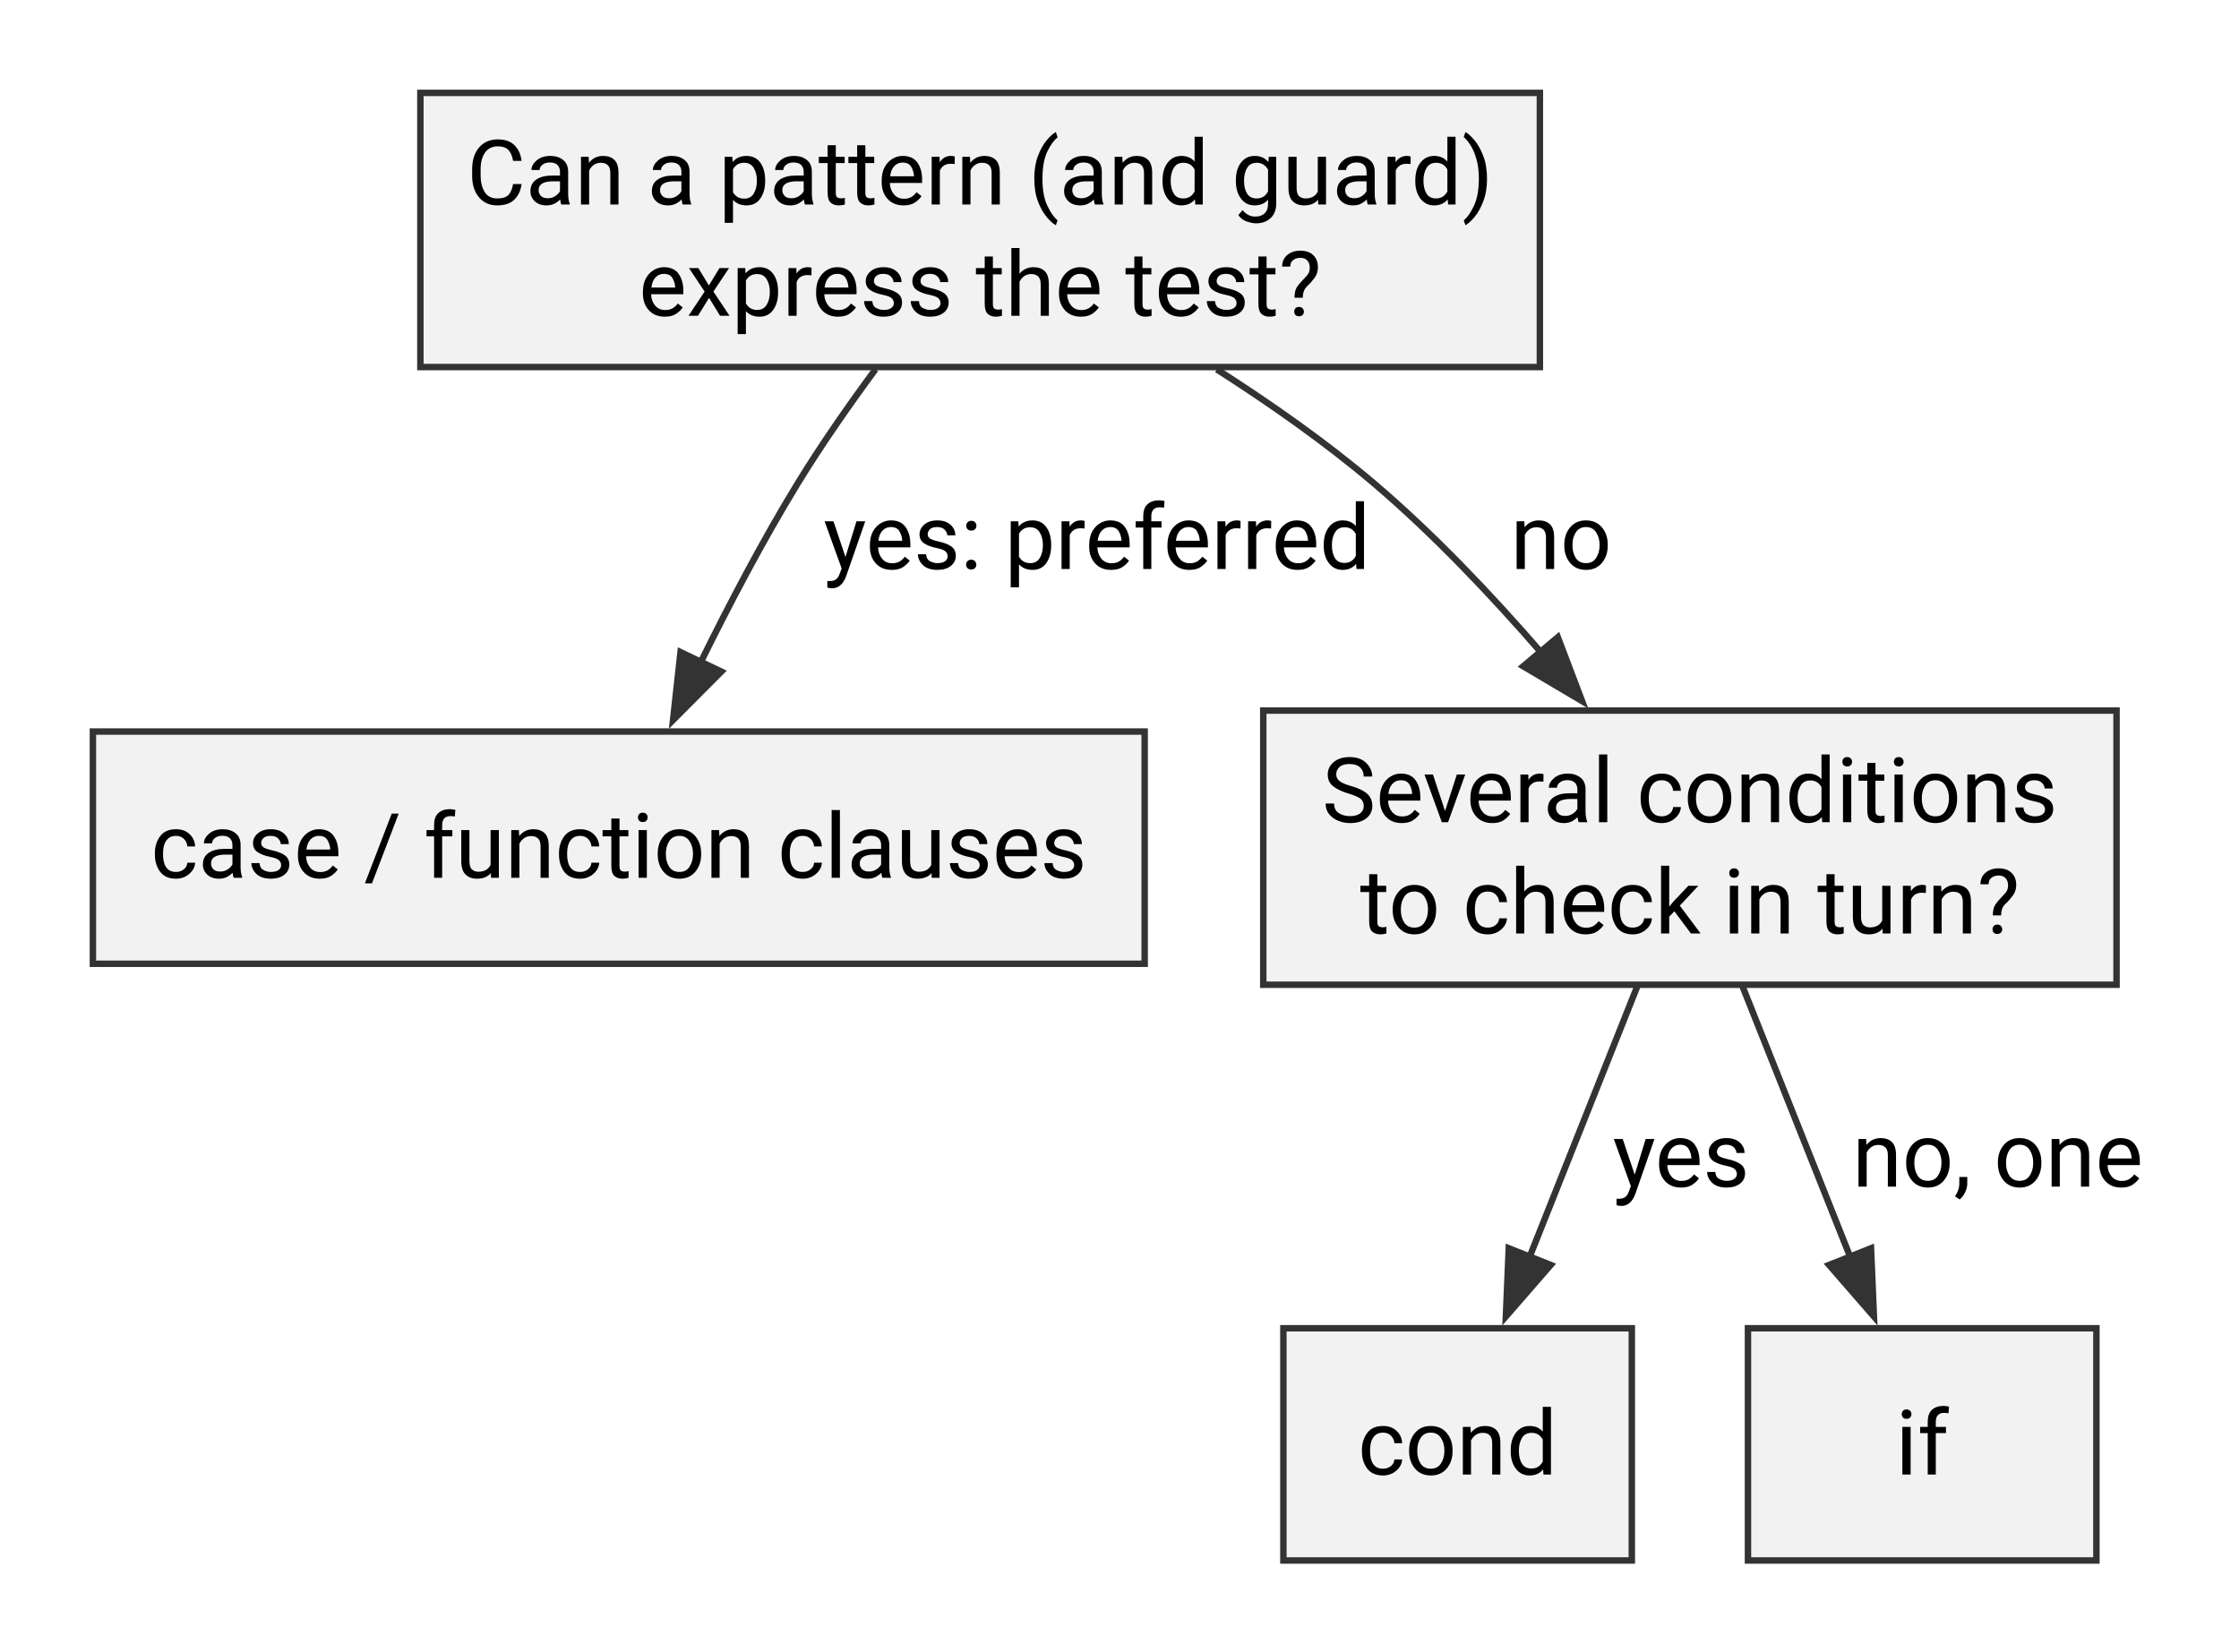
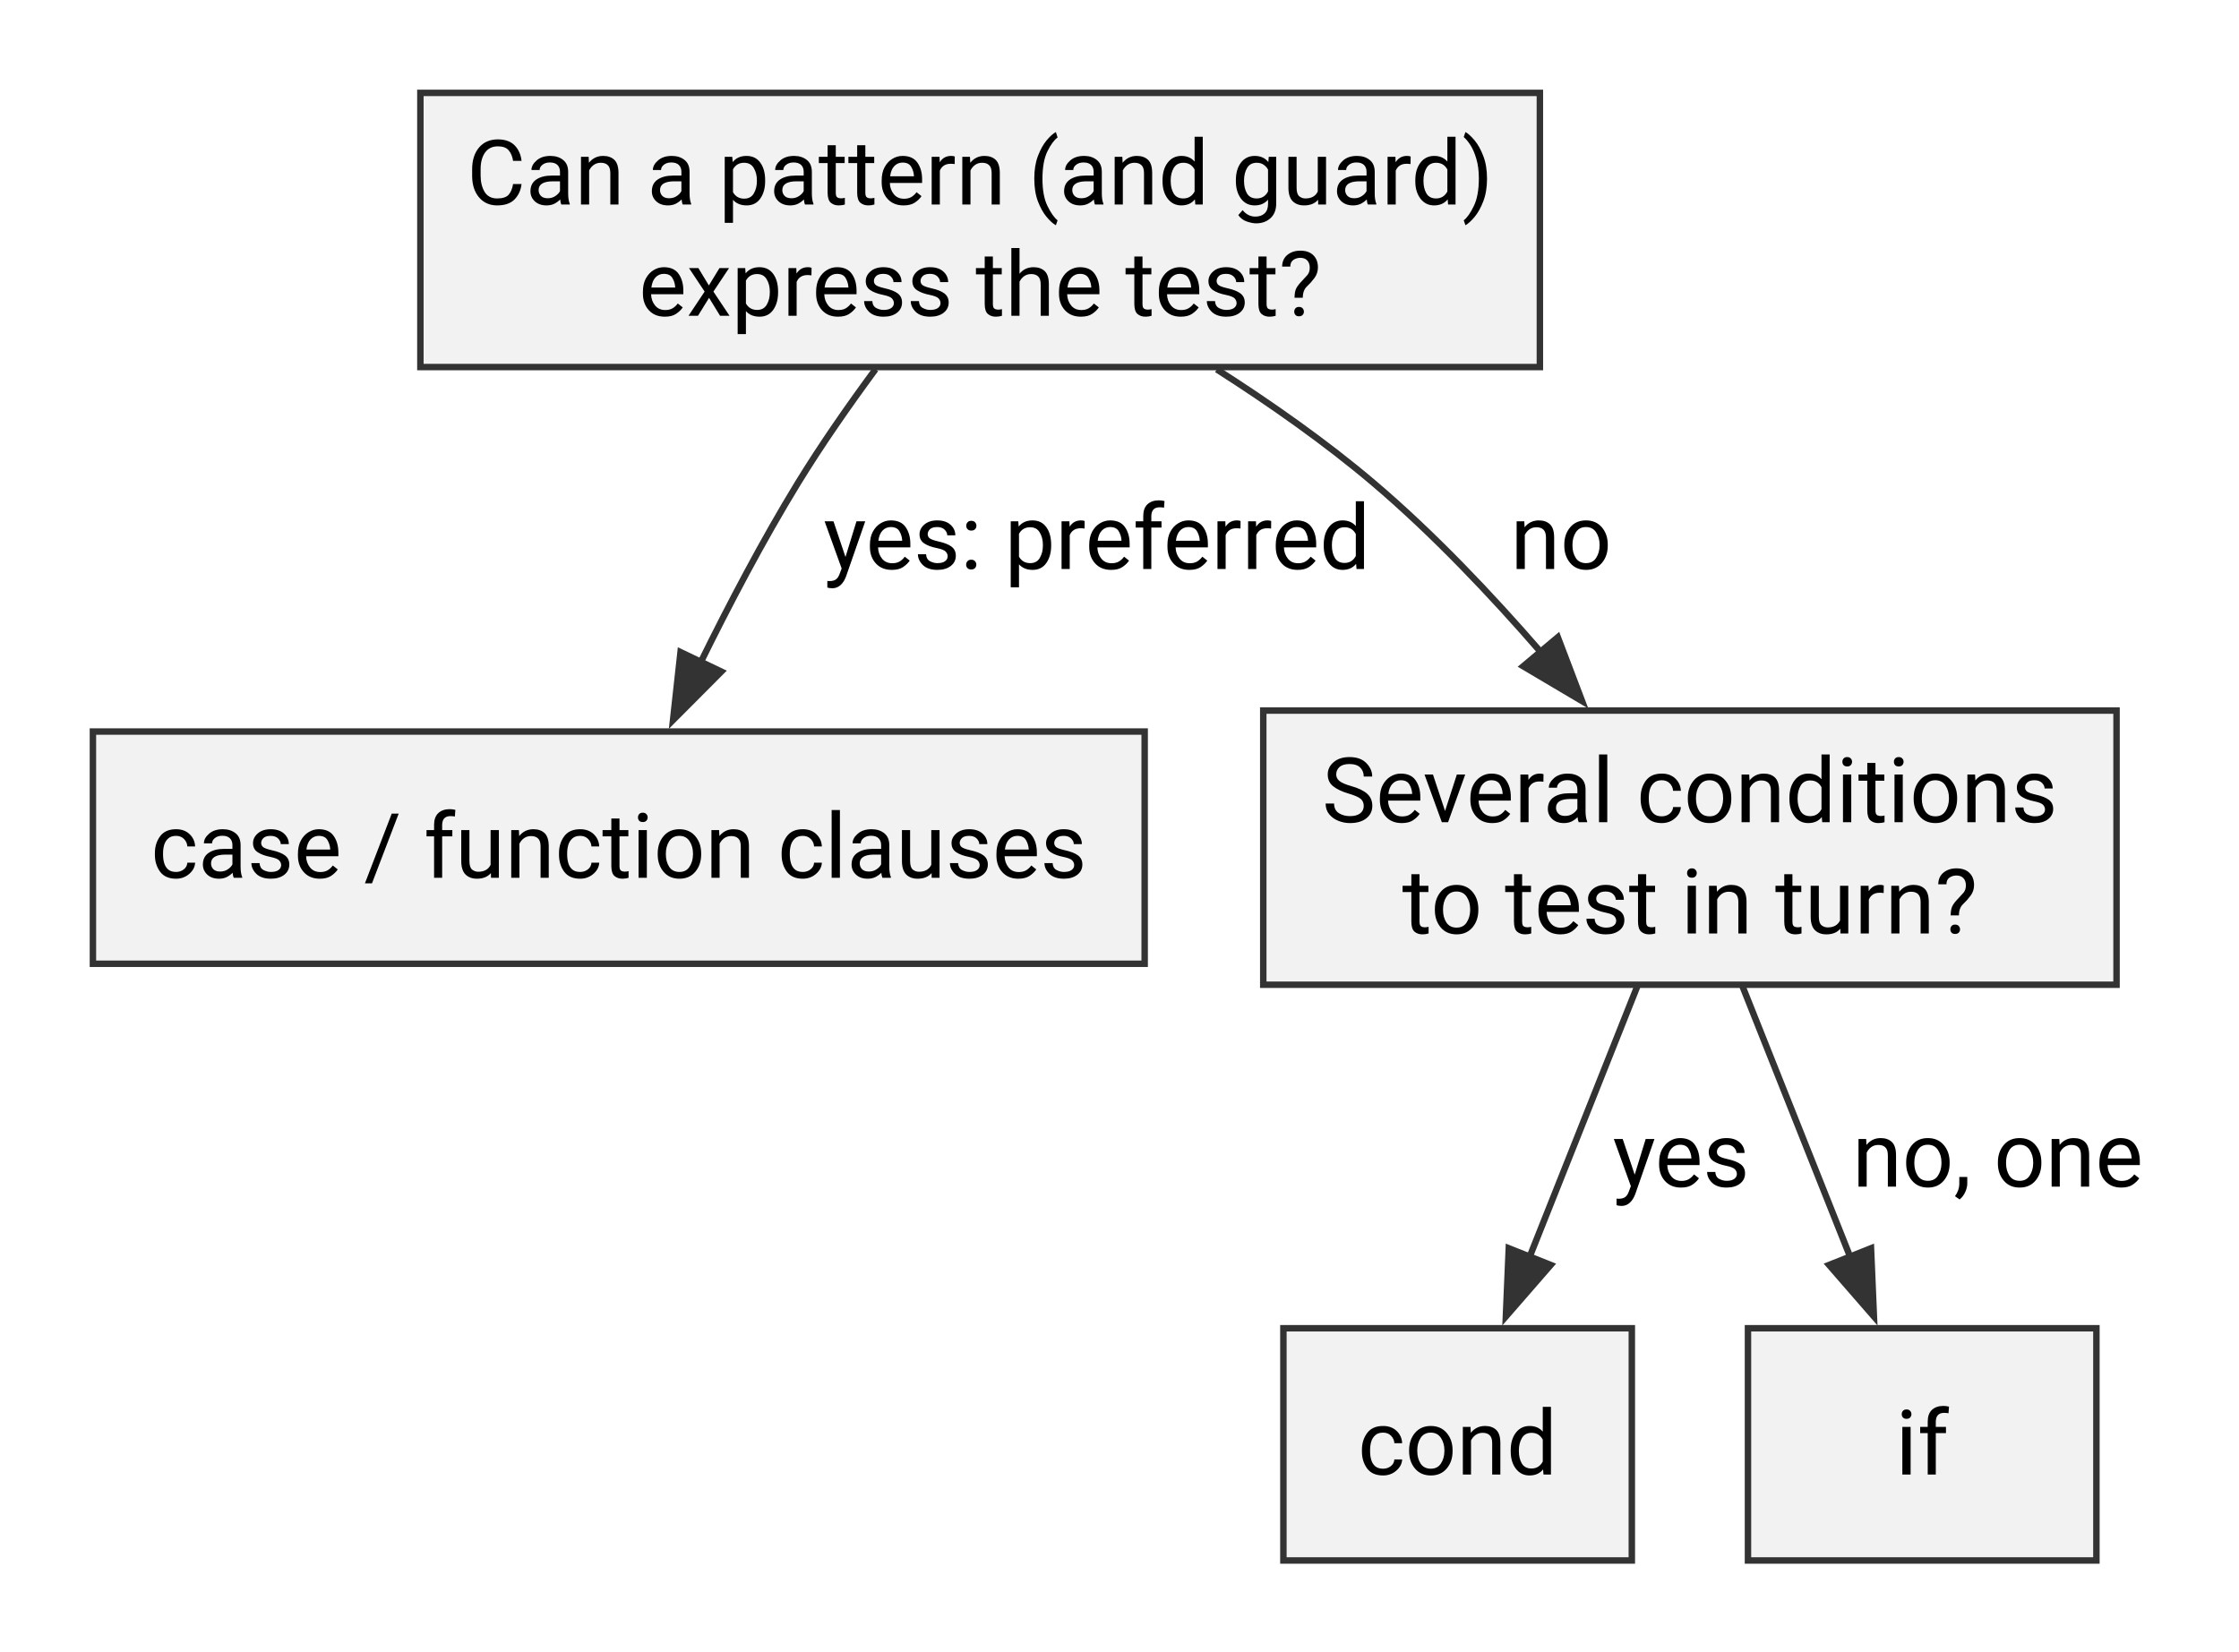
<svg xmlns="http://www.w3.org/2000/svg" width="347pt" height="256pt" viewBox="0.00 0.00 347.00 256.00">
  <g id="graph0" class="graph" transform="scale(1 1) rotate(0) translate(14.4 241.9)">
    <g id="node1" class="node">
      <polygon fill="#f2f2f2" stroke="#333333" points="224.25,-227.5 50.75,-227.5 50.75,-185 224.25,-185 224.25,-227.5" />
      <text xml:space="preserve" text-anchor="middle" x="137.5" y="-210.2" font-family="Roboto" font-size="14.00">Can a pattern (and guard)</text>
      <text xml:space="preserve" text-anchor="middle" x="137.5" y="-192.95" font-family="Roboto" font-size="14.00">express the test?</text>
    </g>
    <g id="node2" class="node hl">
      <polygon fill="#f2f2f2" stroke="#333333" points="163,-128.5 0,-128.5 0,-92.5 163,-92.5 163,-128.5" />
      <text xml:space="preserve" text-anchor="middle" x="81.5" y="-105.83" font-family="Roboto" font-size="14.00">case / function clauses</text>
    </g>
    <g id="edge1" class="edge">
      <path fill="none" stroke="#333333" d="M121.29,-184.66C117.16,-179.06 112.87,-172.91 109.25,-167 103.83,-158.15 98.56,-148.11 94.09,-139.02" />
      <polygon fill="#333333" stroke="#333333" points="97.39,-137.79 89.91,-130.28 91.07,-140.81 97.39,-137.79" />
      <text xml:space="preserve" text-anchor="middle" x="153.88" y="-153.7" font-family="Roboto" font-size="14.00"> yes: preferred</text>
    </g>
    <g id="node3" class="node">
      <polygon fill="#f2f2f2" stroke="#333333" points="313.62,-131.75 181.38,-131.75 181.38,-89.25 313.62,-89.25 313.62,-131.75" />
      <text xml:space="preserve" text-anchor="middle" x="247.5" y="-114.45" font-family="Roboto" font-size="14.00">Several conditions</text>
-       <text xml:space="preserve" text-anchor="middle" x="247.5" y="-97.2" font-family="Roboto" font-size="14.00">to check in turn?</text>
+       <text xml:space="preserve" text-anchor="middle" x="247.5" y="-97.2" font-family="Roboto" font-size="14.00">to test in turn?</text>
    </g>
    <g id="edge2" class="edge">
      <path fill="none" stroke="#333333" d="M174.18,-184.64C182.5,-179.32 191.07,-173.31 198.5,-167 207.69,-159.2 216.72,-149.67 224.47,-140.73" />
      <polygon fill="#333333" stroke="#333333" points="227.03,-143.12 230.79,-133.22 221.67,-138.62 227.03,-143.12" />
      <text xml:space="preserve" text-anchor="middle" x="225.8" y="-153.7" font-family="Roboto" font-size="14.00"> no</text>
    </g>
    <g id="node4" class="node hl">
      <polygon fill="#f2f2f2" stroke="#333333" points="238.5,-36 184.5,-36 184.5,0 238.5,0 238.5,-36" />
      <text xml:space="preserve" text-anchor="middle" x="211.5" y="-13.32" font-family="Roboto" font-size="14.00">cond</text>
    </g>
    <g id="edge3" class="edge">
      <path fill="none" stroke="#333333" d="M239.33,-88.96C234.4,-76.58 228.06,-60.63 222.67,-47.09" />
      <polygon fill="#333333" stroke="#333333" points="225.93,-45.81 218.98,-37.82 219.43,-48.4 225.93,-45.81" />
      <text xml:space="preserve" text-anchor="middle" x="244.41" y="-57.95" font-family="Roboto" font-size="14.00"> yes</text>
    </g>
    <g id="node5" class="node hl">
      <polygon fill="#f2f2f2" stroke="#333333" points="310.5,-36 256.5,-36 256.5,0 310.5,0 310.5,-36" />
      <text xml:space="preserve" text-anchor="middle" x="283.5" y="-13.32" font-family="Roboto" font-size="14.00">if</text>
    </g>
    <g id="edge4" class="edge">
      <path fill="none" stroke="#333333" d="M255.67,-88.96C260.6,-76.58 266.94,-60.63 272.33,-47.09" />
      <polygon fill="#333333" stroke="#333333" points="275.57,-48.4 276.02,-37.82 269.07,-45.81 275.57,-48.4" />
      <text xml:space="preserve" text-anchor="middle" x="293.47" y="-57.95" font-family="Roboto" font-size="14.00"> no, one</text>
    </g>
  </g>
</svg>
